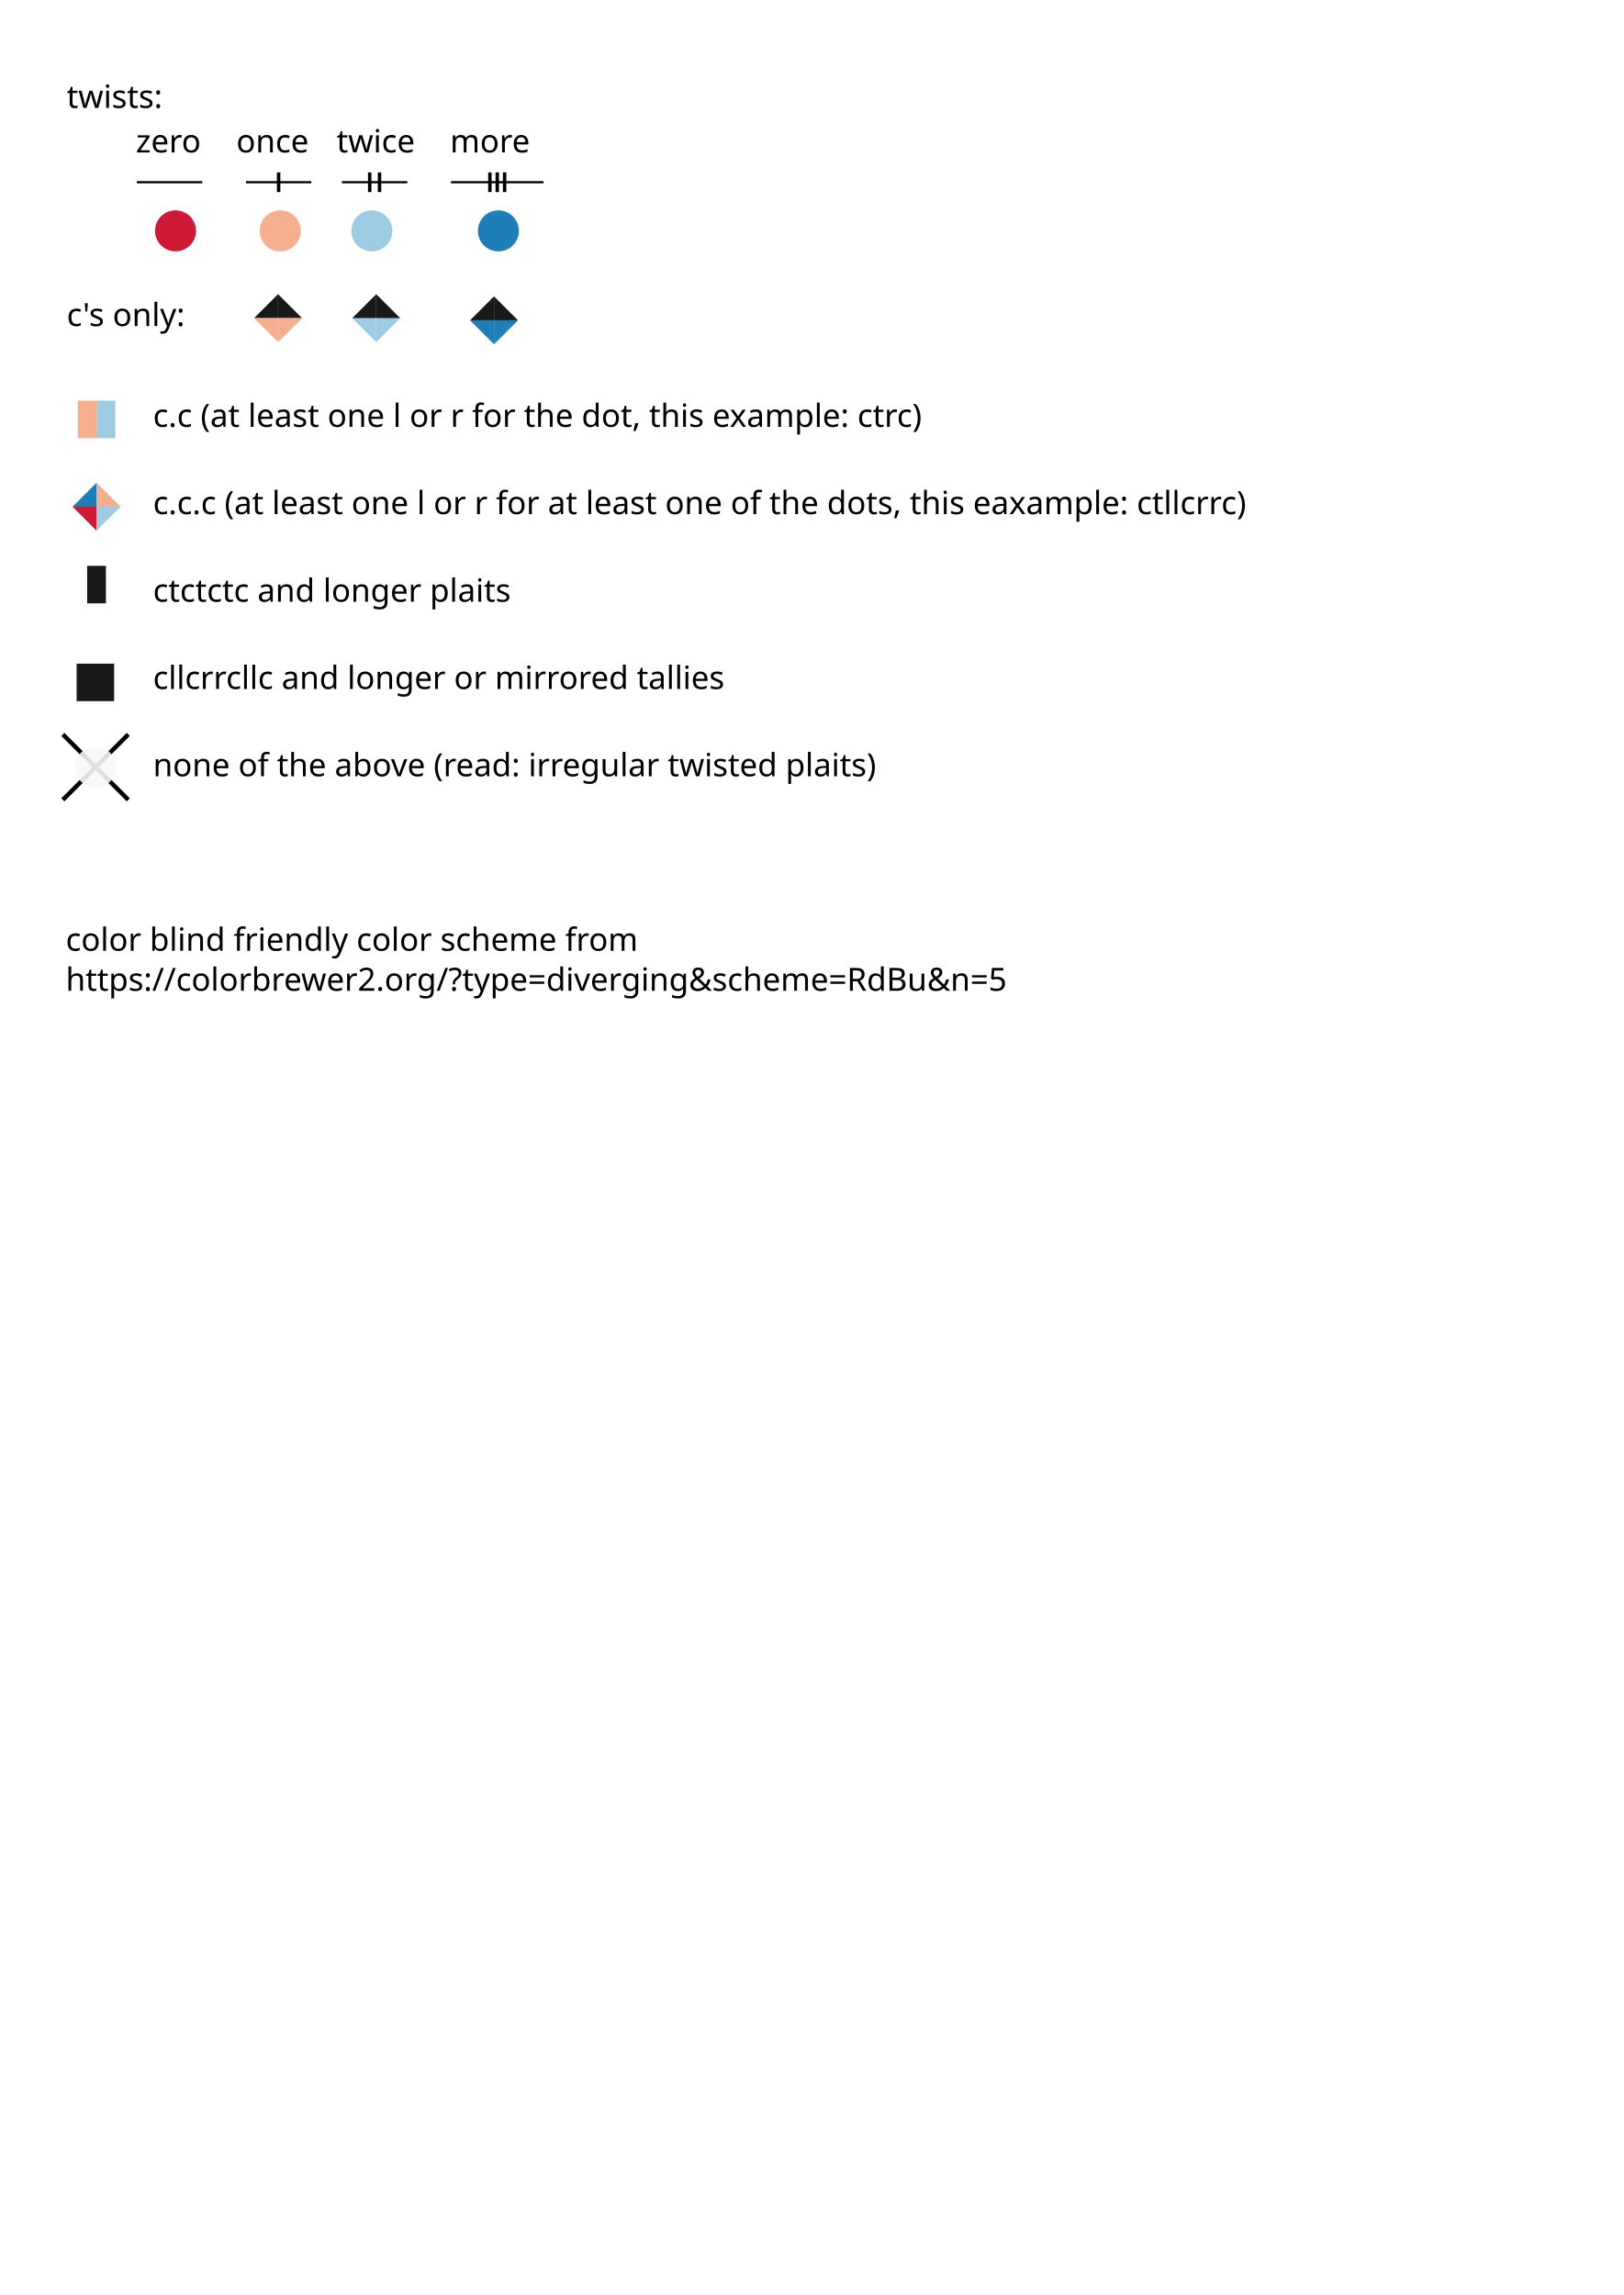
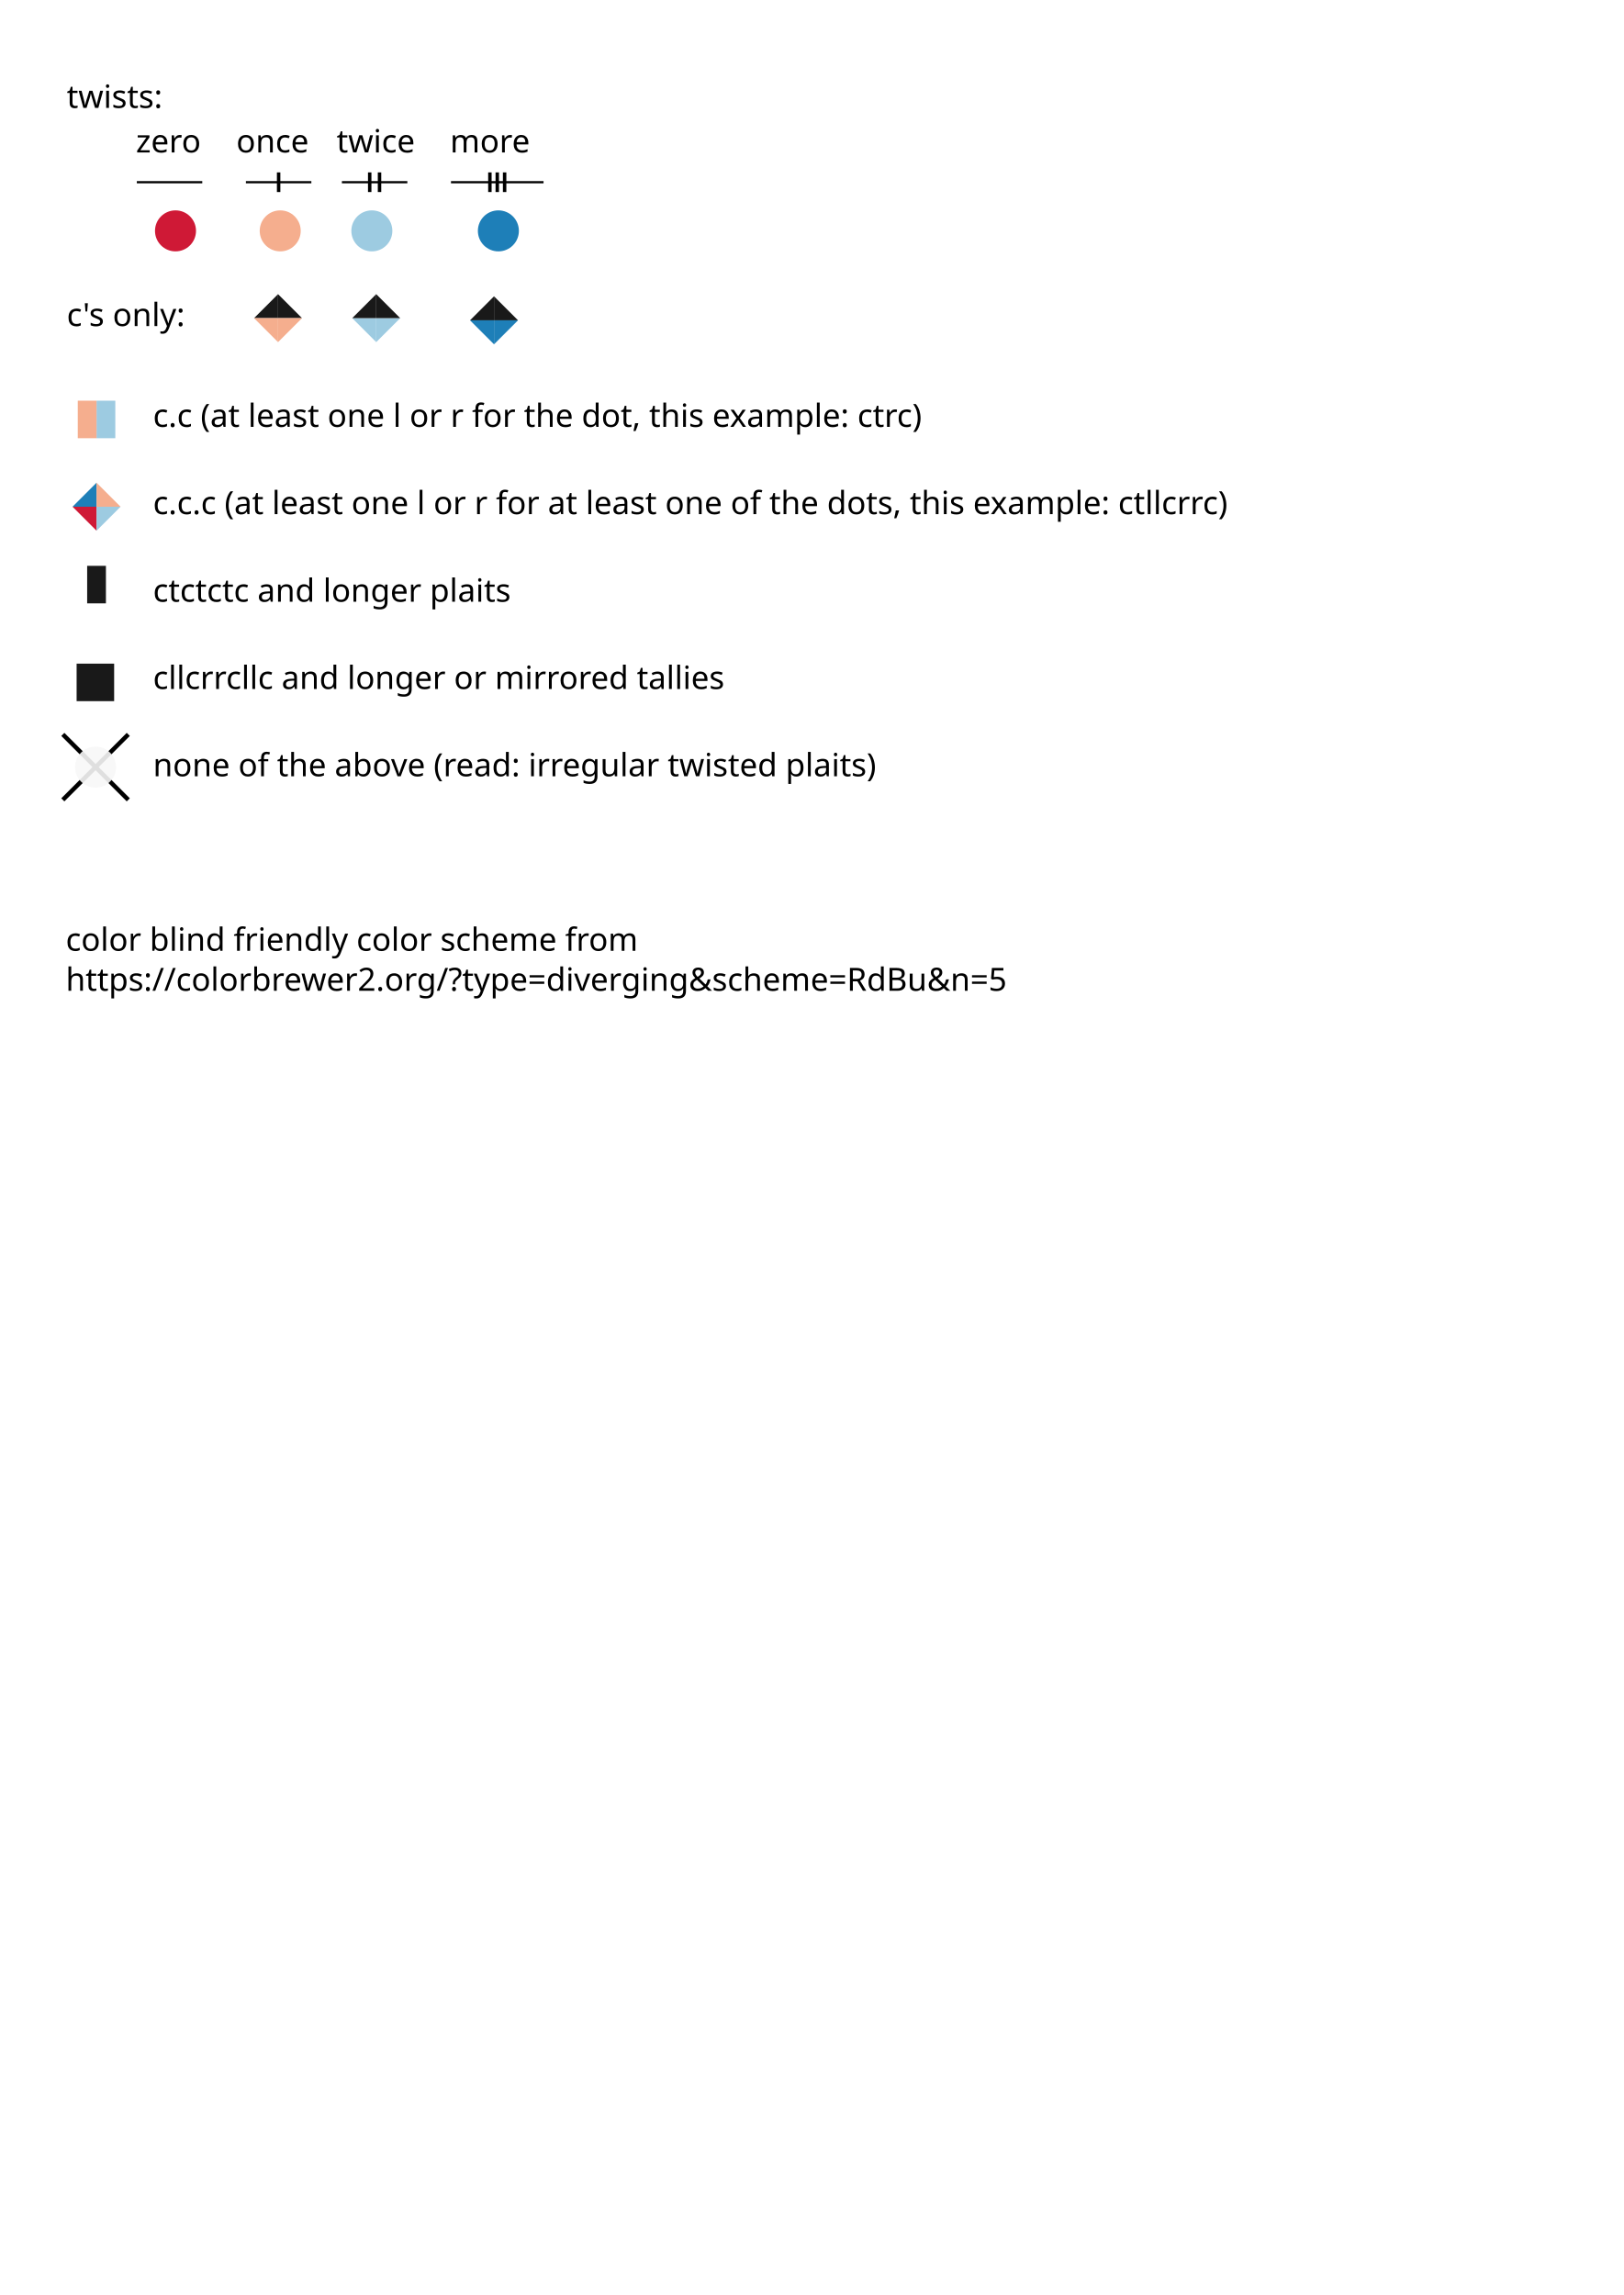
<svg xmlns="http://www.w3.org/2000/svg" id="svg2" version="1.1" width="744" height="1052">
  <g class="node" transform="matrix(2,0,0,2,43.71917,312.8033)" id="g7077-5">
    <path d="M -4.3,-4.3 H 4.3 V 4.3 H -4.3 Z" style="opacity:0.9;fill:#000000;stroke:none" id="path7075-6" />
  </g>
  <defs id="defs842">
    <rect x="360.815" y="426.521" width="79.3" height="39.65" id="rect1094" />
    <marker id="twist-1-5" viewBox="-2 -2 4 4" markerWidth="9" markerHeight="9" orient="auto" markerUnits="userSpaceOnUse">
      <path d="M 0,2 V -2" fill="#000000" stroke="#000000" stroke-width="0.7px" id="path4491" />
    </marker>
    <marker id="twist-2-3" viewBox="-2 -2 4 4" markerWidth="9" markerHeight="9" orient="auto" markerUnits="userSpaceOnUse">
      <path d="M -1,2 V -2 M 1,2 V -2" fill="#000000" stroke="#000000" stroke-width="0.7px" id="path4494" />
    </marker>
    <marker id="twist-3-0-8" viewBox="-2 -2 4 4" markerWidth="9" markerHeight="9" orient="auto" markerUnits="userSpaceOnUse">
      <path d="m -1.5,2 v -4 m 3,4 V -2 M 0,2 v -4" fill="#000000" stroke="#000000" stroke-width="0.7px" id="path4497-4" />
    </marker>
  </defs>
  <text xml:space="preserve" style="font-size:14.667px;line-height:1.25;font-family:sans-serif" x="62.289" y="69.878" id="text2181">
    <tspan id="tspan2179" x="62.289" y="69.878">zero</tspan>
  </text>
  <text xml:space="preserve" style="font-size:14.667px;line-height:1.25;font-family:sans-serif" x="108.289" y="69.878" id="text2185">
    <tspan id="tspan2183" x="108.289" y="69.878">once</tspan>
  </text>
  <text xml:space="preserve" style="font-size:14.667px;line-height:1.25;font-family:sans-serif" x="154.289" y="69.878" id="text2189">
    <tspan id="tspan2187" x="154.289" y="69.878">twice</tspan>
  </text>
  <text xml:space="preserve" style="font-size:14.667px;line-height:1.25;font-family:sans-serif" x="206.289" y="69.878" id="text2193">
    <tspan id="tspan2191" x="206.289" y="69.878">more</tspan>
  </text>
  <text xml:space="preserve" id="text1092" style="font-size:14.667px;line-height:1.25;font-family:sans-serif;white-space:pre;shape-inside:url(#rect1094);" transform="translate(1.244594,-192.2898)" />
  <text xml:space="preserve" style="font-size:14.667px;line-height:1.25;font-family:sans-serif" x="70.127" y="235.679" id="text6330">
-     <tspan id="tspan6328" x="70.127" y="235.679">c.c.c (at least one l or r for at least one of the dots, this eaxample: ctllcrrc)</tspan>
+     <tspan id="tspan6328" x="70.127" y="235.679">c.c.c (at least one l or r for at least one of the dots, this example: ctllcrrc)</tspan>
  </text>
  <g class="node" transform="matrix(2,0,0,2,44.25125,232.2722)" id="g6342">
    <path d="M -5.5,0 0,-5.5 V 0 Z" style="opacity:0.9;fill:#0571b0;stroke:none" id="path6334" />
    <path d="M 5.5,0 0,-5.5 V 0 Z" style="opacity:0.9;fill:#f4a582;stroke:none" id="path6336" />
    <path d="M -5.5,0 0,5.5 V 0 Z" style="opacity:0.9;fill:#ca0020;stroke:none" id="path6338" />
    <path d="M 5.5,0 0,5.5 V 0 Z" style="opacity:0.9;fill:#92c5de;stroke:none" id="path6340" />
  </g>
  <text xml:space="preserve" style="font-size:14.667px;line-height:1.25;font-family:sans-serif" x="70.127" y="195.678" id="text6346">
    <tspan id="tspan6344" x="70.127" y="195.678">c.c (at least one l or r for the dot, this example: ctrc)</tspan>
  </text>
  <text xml:space="preserve" style="font-size:14.667px;line-height:1.25;font-family:sans-serif" x="70.127" y="275.826" id="text6372">
    <tspan id="tspan6370" x="70.127" y="275.826">ctctctc and longer plaits</tspan>
  </text>
  <path class="link" d="m 249.143,83.523 h -21.213 -21.213" style="fill:none;stroke:#000000;stroke-width:1;marker-mid:url(#twist-3-0-8);stroke-miterlimit:4;stroke-dasharray:none" id="path4534-4" />
  <path class="link" d="m 186.716,83.523 h -15 -15" style="fill:none;stroke:#000000;stroke-width:1;marker-mid:url(#twist-2-3);stroke-miterlimit:4;stroke-dasharray:none" id="path6580" />
  <path class="link" d="m 112.716,83.523 h 15 15" style="fill:none;stroke:#000000;stroke-width:1;marker-mid:url(#twist-1-5);stroke-miterlimit:4;stroke-dasharray:none" id="path6582" />
  <path class="link" d="m 92.716,83.523 h -30" style="fill:none;stroke:#000000;stroke-width:1;stroke-miterlimit:4;stroke-dasharray:none" id="path6584" />
  <g class="node" transform="matrix(-2,0,0,2,44.25125,192.2722)" id="g8519">
    <path d="M -4.3,-4.3 H 0 v 8.6 h -4.3 z" style="opacity:0.9;fill:#92c5de;stroke:none" id="path8515" />
    <path d="M 0,-4.3 H 4.3 V 4.3 H 0 Z" style="opacity:0.9;fill:#f4a582;fill-opacity:1;stroke:none" id="path8517" />
  </g>
  <text xml:space="preserve" style="font-size:14.667px;line-height:1.25;font-family:sans-serif" x="30.599" y="49.462" id="text8523">
    <tspan id="tspan8521" x="30.599" y="49.462">twists:</tspan>
  </text>
  <path class="link" d="m 28.799,336.634 15,15" style="fill:none;stroke:#000000;stroke-width:2px" id="path8525" />
  <path class="link" d="m 58.799,336.634 -15,15" style="fill:none;stroke:#000000;stroke-width:2px" id="path8531" />
  <path class="link" d="m 28.799,366.634 15,-15" style="fill:none;stroke:#000000;stroke-width:2px" id="path8533" />
  <path class="link" d="m 58.799,366.634 -15,-15" style="fill:none;stroke:#000000;stroke-width:2px" id="path8535" />
  <path class="node" d="m 53.199,351.634 a 9.4,9.4 0 0 1 -9.4,9.4 9.4,9.4 0 0 1 -9.4,-9.4 9.4,9.4 0 0 1 9.4,-9.4 9.4,9.4 0 0 1 9.4,9.4 z" style="opacity:0.9;fill:#f7f7f7;stroke:none;stroke-width:2" id="path8529">
    </path>
  <text xml:space="preserve" style="font-size:14.667px;line-height:1.25;font-family:sans-serif" x="70.127" y="355.826" id="text8539">
    <tspan id="tspan8537" x="70.127" y="355.826">none of the above (read: irregular twisted plaits)</tspan>
  </text>
  <text xml:space="preserve" style="font-size:14.667px;line-height:1.25;font-family:sans-serif" x="30.599" y="149.462" id="text13266">
    <tspan id="tspan13264" x="30.599" y="149.462">c's only:</tspan>
  </text>
  <path d="m 116.444,145.829 11,-11 v 11 z" style="opacity:0.9;fill:#000000;fill-opacity:1;stroke:none;stroke-width:2" id="path13268" />
  <path d="m 116.444,145.829 11,11 v -11 z" style="opacity:0.9;fill:#f4a582;stroke:none;stroke-width:2" id="path13270" />
  <path d="m 138.444,145.829 -11,-11 v 11 z" style="opacity:0.9;fill:#000000;fill-opacity:1;stroke:none;stroke-width:2" id="path13272" />
  <path d="m 138.444,145.829 -11,11 v -11 z" style="opacity:0.9;fill:#f4a582;stroke:none;stroke-width:2" id="path13274" />
  <path d="m 183.444,145.829 -11,11 v -11 z" style="opacity:0.9;fill:#92c5de;stroke:none;stroke-width:2" id="path13276" />
  <path d="m 183.444,145.829 -11,-11 v 11 z" style="opacity:0.9;fill:#000000;fill-opacity:1;stroke:none;stroke-width:2" id="path13278" />
  <path d="m 161.444,145.829 11,11 v -11 z" style="opacity:0.9;fill:#92c5de;stroke:none;stroke-width:2" id="path13280" />
  <path d="m 161.444,145.829 11,-11 v 11 z" style="opacity:0.9;fill:#000000;fill-opacity:1;stroke:none;stroke-width:2" id="path13282" />
  <path d="m 237.444,146.829 -11,-11 v 11 z" style="opacity:0.9;fill:#000000;fill-opacity:1;stroke:none;stroke-width:2" id="path13284" />
  <path d="m 237.444,146.829 -11,11 v -11 z" style="opacity:0.9;fill:#0571b0;stroke:none;stroke-width:2" id="path13286" />
  <path d="m 215.444,146.829 11,-11 v 11 z" style="opacity:0.9;fill:#000000;fill-opacity:1;stroke:none;stroke-width:2" id="path13288" />
  <path d="m 215.444,146.829 11,11 v -11 z" style="opacity:0.9;fill:#0571b0;stroke:none;stroke-width:2" id="path13290" />
  <text xml:space="preserve" style="font-size:14.667px;line-height:1.25;font-family:sans-serif" x="70.127" y="315.826" id="text1077">
    <tspan id="tspan1075" x="70.127" y="315.826">cllcrrcllc and longer or mirrored tallies</tspan>
  </text>
  <path d="m 39.951,259.372 h 8.6 v 17.2 h -8.6 z" style="opacity:0.9;fill:#000000;stroke:none;stroke-width:2" id="path1097" />
  <path class="node" d="m 89.844,105.829 a 9.4,9.4 0 0 1 -9.4,9.4 9.4,9.4 0 0 1 -9.4,-9.4 9.4,9.4 0 0 1 9.4,-9.4 9.4,9.4 0 0 1 9.4,9.4 z" style="opacity:0.9;fill:#ca0020;fill-opacity:1;stroke:none;stroke-width:2" id="path1135">
    </path>
  <path class="node" d="m 137.844,105.829 a 9.4,9.4 0 0 1 -9.4,9.4 9.4,9.4 0 0 1 -9.4,-9.4 9.4,9.4 0 0 1 9.4,-9.4 9.4,9.4 0 0 1 9.4,9.4 z" style="opacity:0.9;fill:#f4a582;fill-opacity:1;stroke:none;stroke-width:2" id="path1139">
    </path>
  <path class="node" d="m 179.844,105.829 a 9.4,9.4 0 0 1 -9.4,9.4 9.4,9.4 0 0 1 -9.4,-9.4 9.4,9.4 0 0 1 9.4,-9.4 9.4,9.4 0 0 1 9.4,9.4 z" style="opacity:0.9;fill:#92c5de;fill-opacity:1;stroke:none;stroke-width:2" id="path1143">
    </path>
  <path class="node" d="m 237.844,105.829 a 9.4,9.4 0 0 1 -9.4,9.4 9.4,9.4 0 0 1 -9.4,-9.4 9.4,9.4 0 0 1 9.4,-9.4 9.4,9.4 0 0 1 9.4,9.4 z" style="opacity:0.9;fill:#0571b0;fill-opacity:1;stroke:none;stroke-width:2" id="path1147">
    </path>
  <text xml:space="preserve" style="font-size:14.667px;line-height:1.25;font-family:sans-serif" x="30.127" y="435.826" id="text1151">
    <tspan id="tspan1149" x="30.127" y="435.826">color blind friendly color scheme from</tspan>
    <tspan x="30.127" y="454.16" id="tspan1153">https://colorbrewer2.org/?type=diverging&amp;scheme=RdBu&amp;n=5</tspan>
  </text>
</svg>
